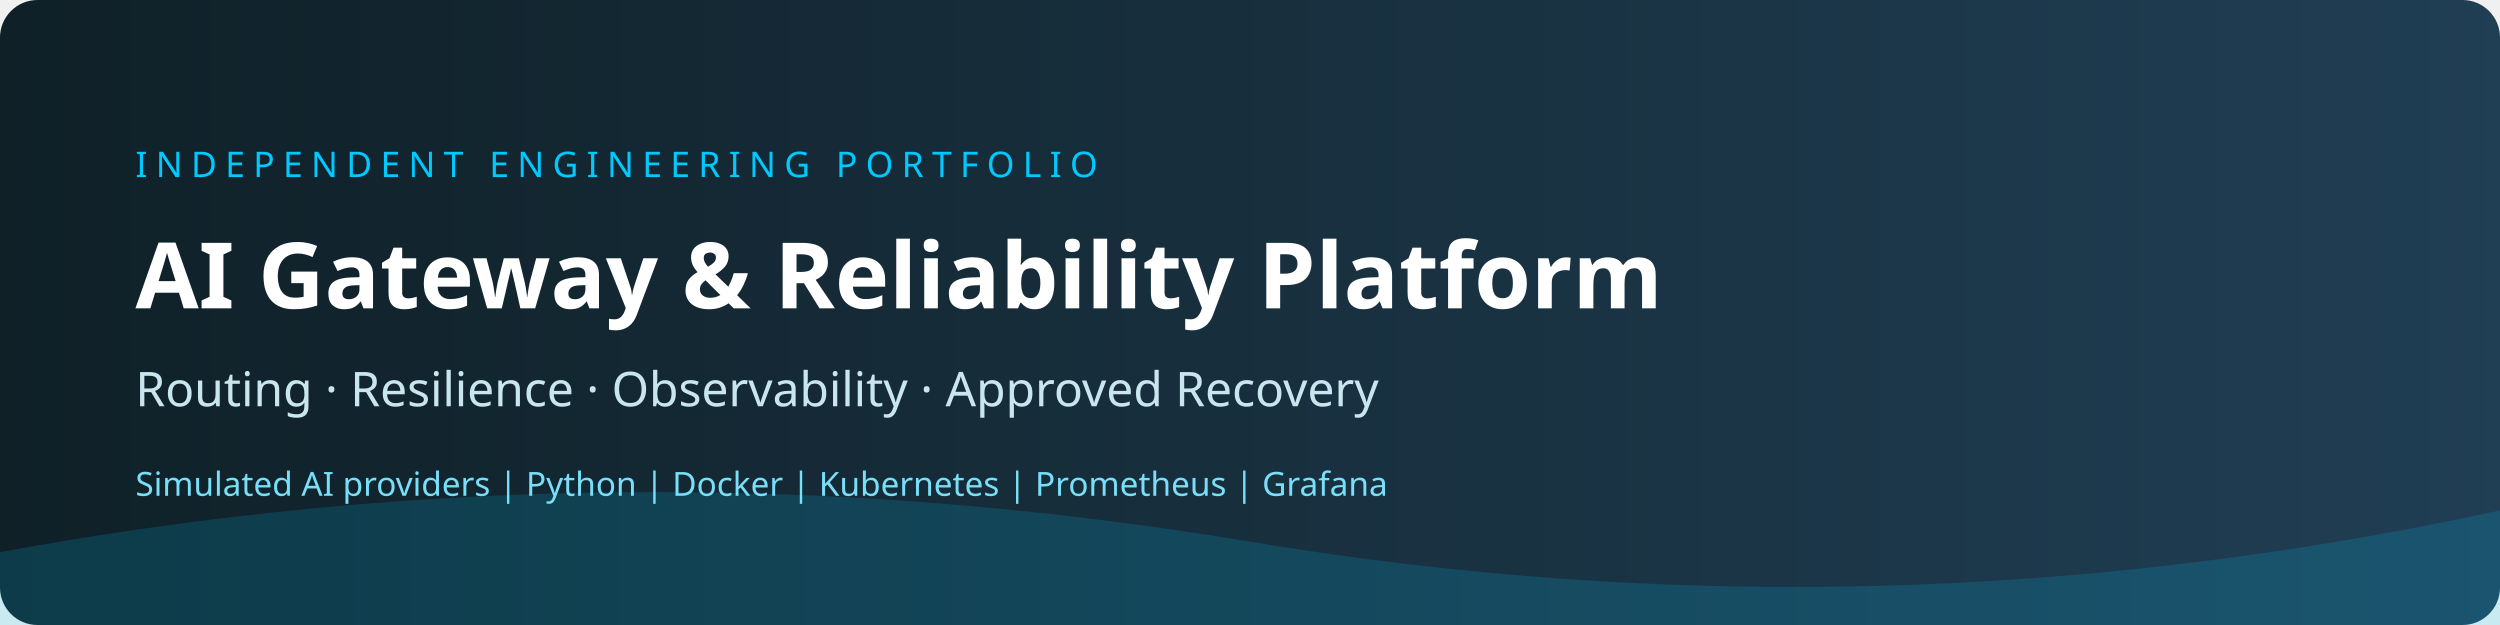
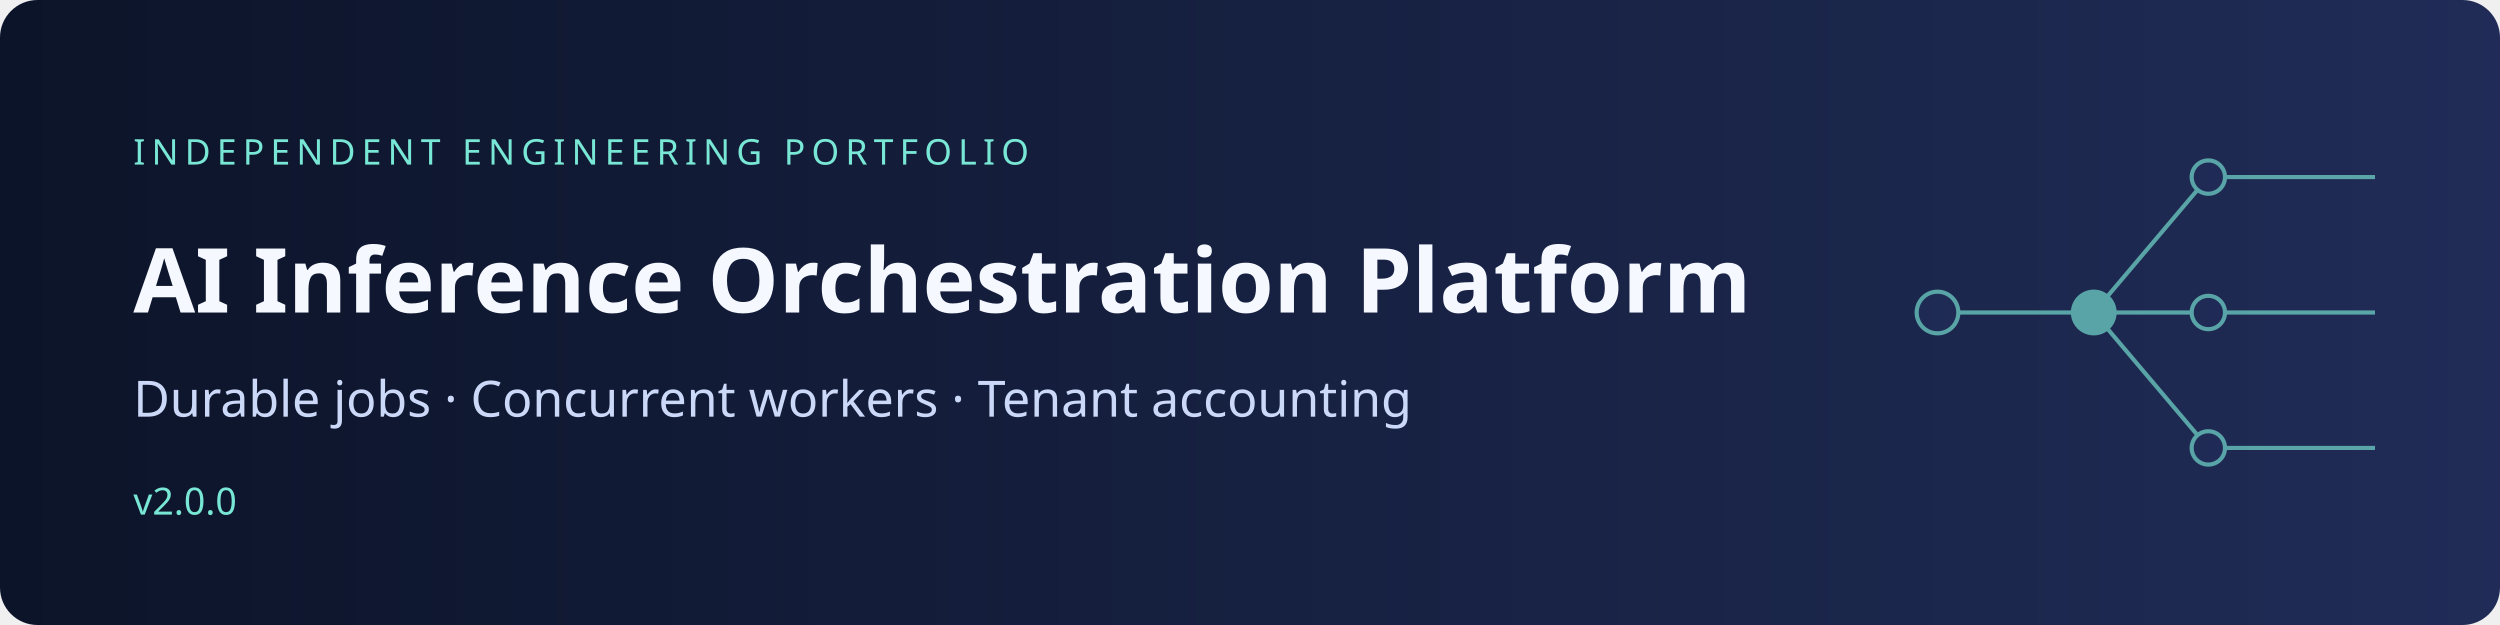
- <svg xmlns="http://www.w3.org/2000/svg" width="1200" height="300" viewBox="0 0 1200 300" role="img" aria-label="AI Gateway and Reliability Platform">
+ <svg xmlns="http://www.w3.org/2000/svg" width="1200" height="300" viewBox="0 0 1200 300" role="img" aria-labelledby="title">
  <defs>
-     <linearGradient id="bg">
-       <stop stop-color="#0f2027" />
-       <stop offset="1" stop-color="#203e54" />
+     <linearGradient id="background">
+       <stop stop-color="#0c1429" />
+       <stop offset="1" stop-color="#202c57" />
    </linearGradient>
  </defs>
-   <rect width="1200" height="300" rx="18" fill="url(#bg)" />
-   <path d="M0 265 Q300 210 600 260 T1200 245 V300 H0Z" fill="#00c9ff" opacity=".16" />
-   <text x="65" y="85" fill="#00c9ff" font-family="sans-serif" font-size="17" letter-spacing="4">INDEPENDENT ENGINEERING PORTFOLIO</text>
-   <text x="65" y="148" fill="white" font-family="sans-serif" font-size="44" font-weight="700">AI Gateway &amp; Reliability Platform</text>
-   <text x="65" y="195" fill="#c9e5ee" font-family="sans-serif" font-size="23">Routing · Resilience · Observability · Approved Recovery</text>
-   <text x="65" y="238" fill="#79dff8" font-family="sans-serif" font-size="16">Simulated AI providers | Python | Docker | Kubernetes | Prometheus | Grafana</text>
+   <rect width="1200" height="300" rx="18" fill="url(#background)" />
+   <g fill="none" stroke="#79e7d5" stroke-width="2" opacity=".65">
+     <path d="M930 150h75m0 0 55-65m-55 65h55m-55 0 55 65m0-130h80m-80 65h80m-80 65h80" />
+     <circle cx="930" cy="150" r="10" fill="#202c57" />
+     <circle cx="1005" cy="150" r="10" fill="#79e7d5" />
+     <circle cx="1060" cy="85" r="8" fill="#202c57" />
+     <circle cx="1060" cy="150" r="8" fill="#202c57" />
+     <circle cx="1060" cy="215" r="8" fill="#202c57" />
+   </g>
+   <g font-family="system-ui, sans-serif">
+     <text x="64" y="79" fill="#79e7d5" font-size="17" letter-spacing="3">INDEPENDENT ENGINEERING PORTFOLIO</text>
+     <text x="64" y="150" fill="#f5f8ff" font-size="43" font-weight="700">AI Inference Orchestration Platform</text>
+     <text x="64" y="200" fill="#cbd8f8" font-size="24">Durable jobs · Concurrent workers · Tenant accounting</text>
+     <text x="64" y="247" fill="#79e7d5" font-size="18">v2.0.0</text>
+   </g>
</svg>
